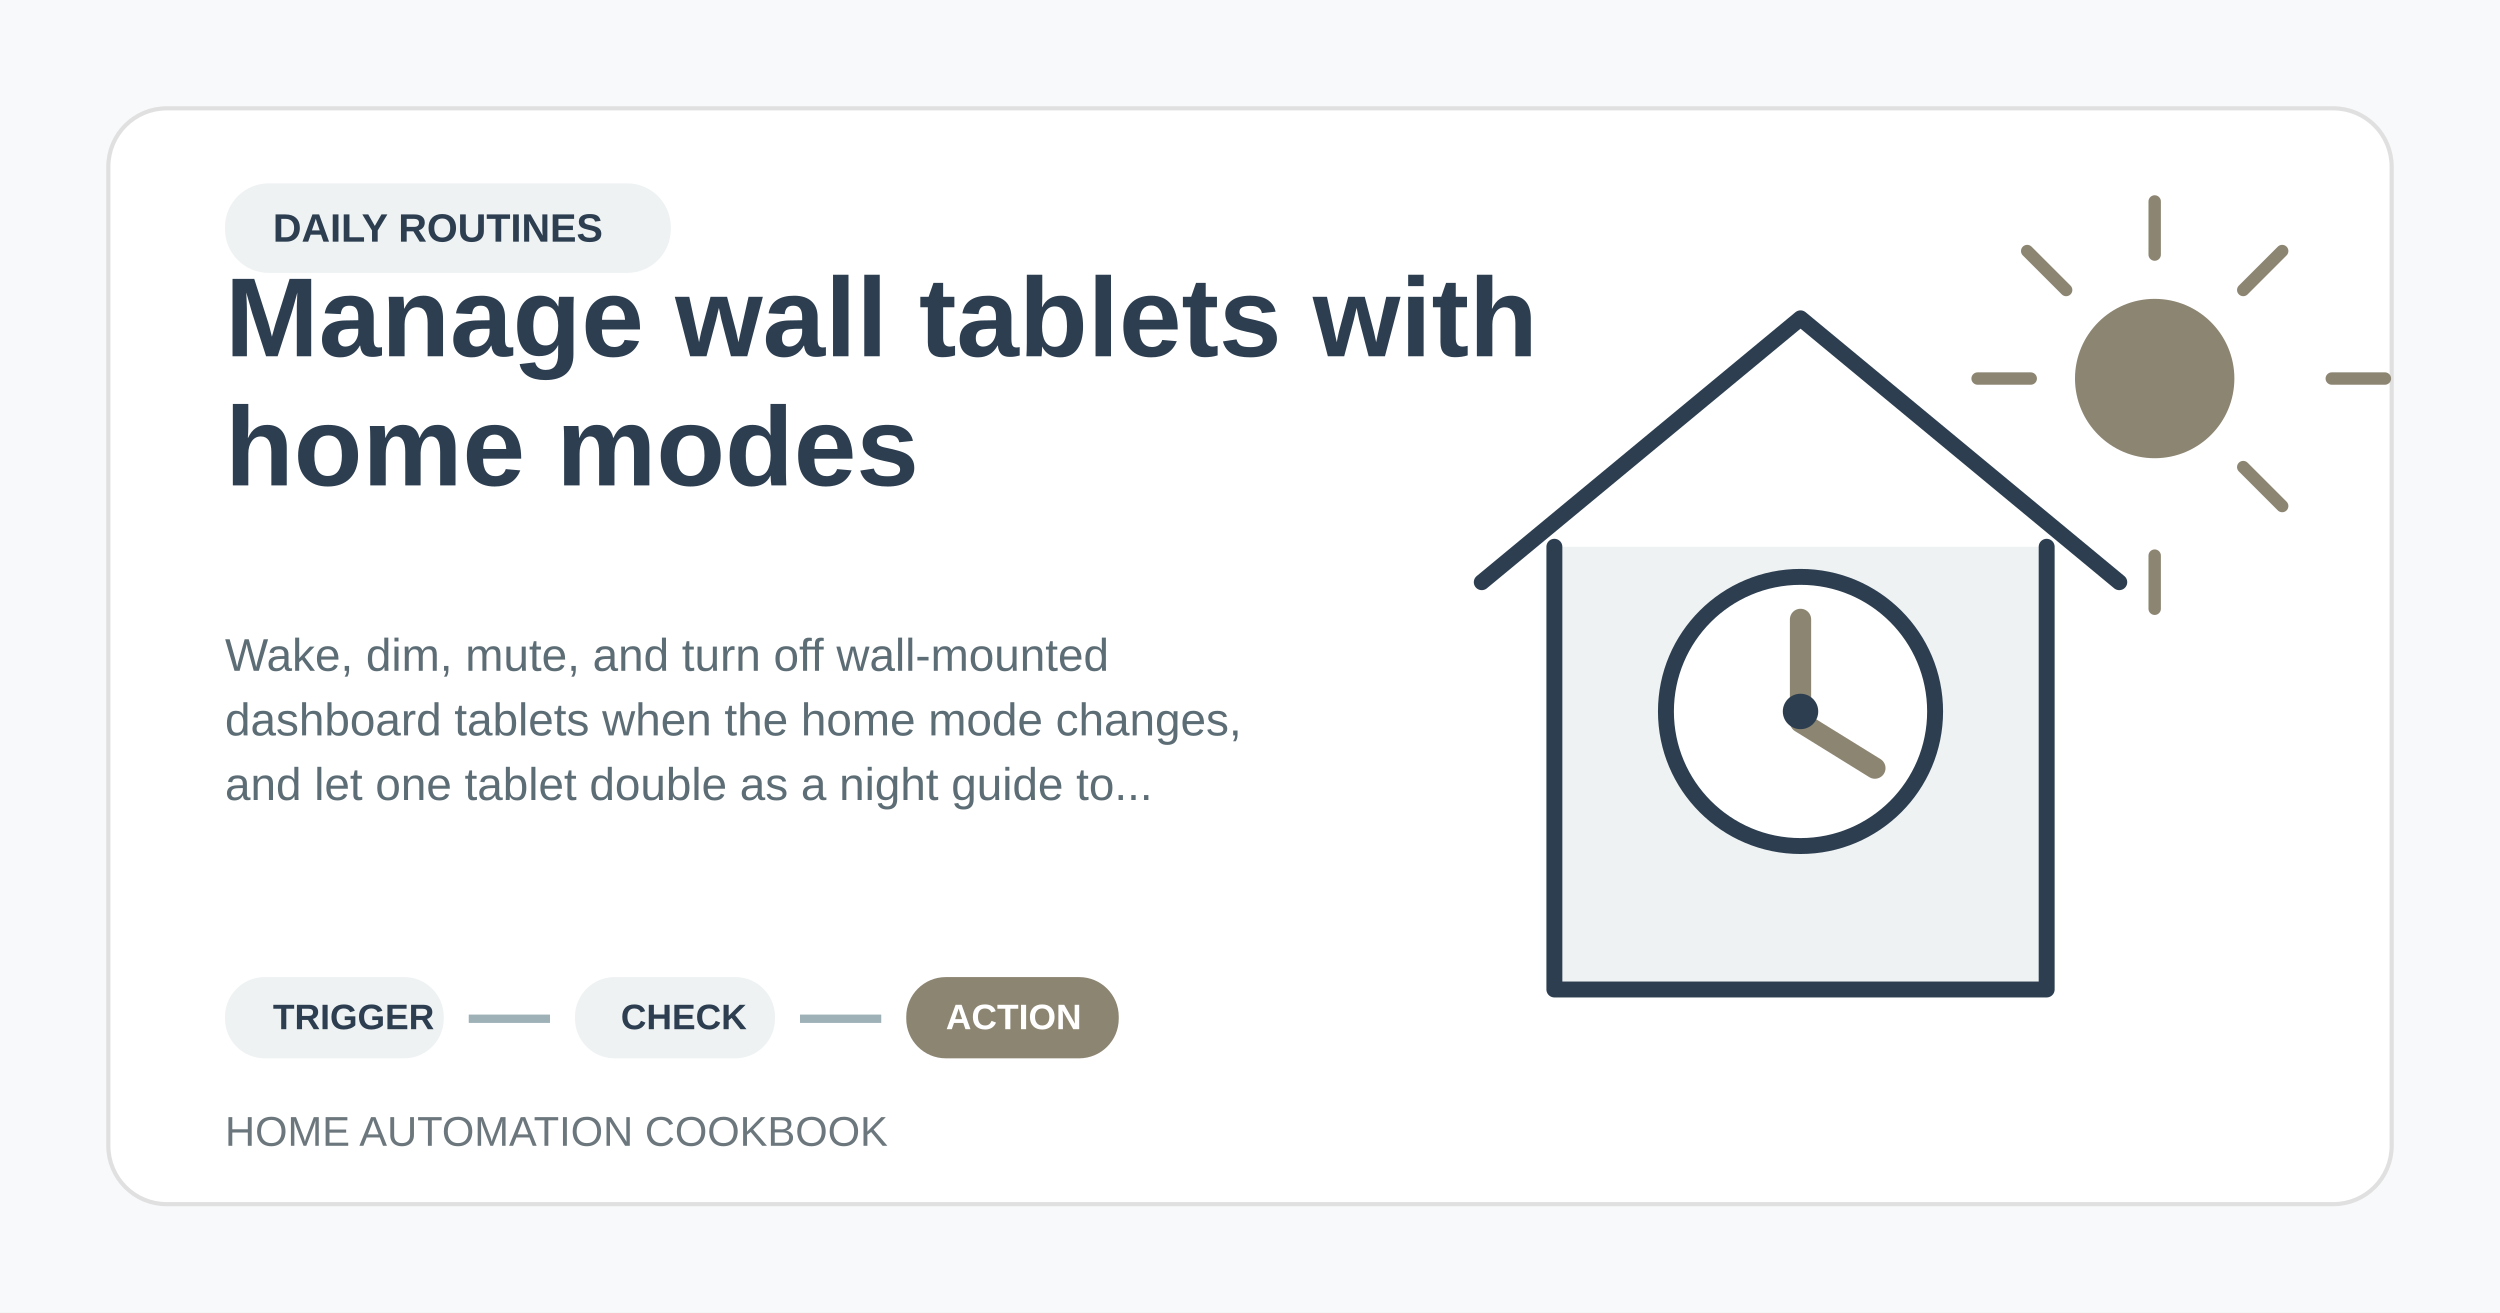
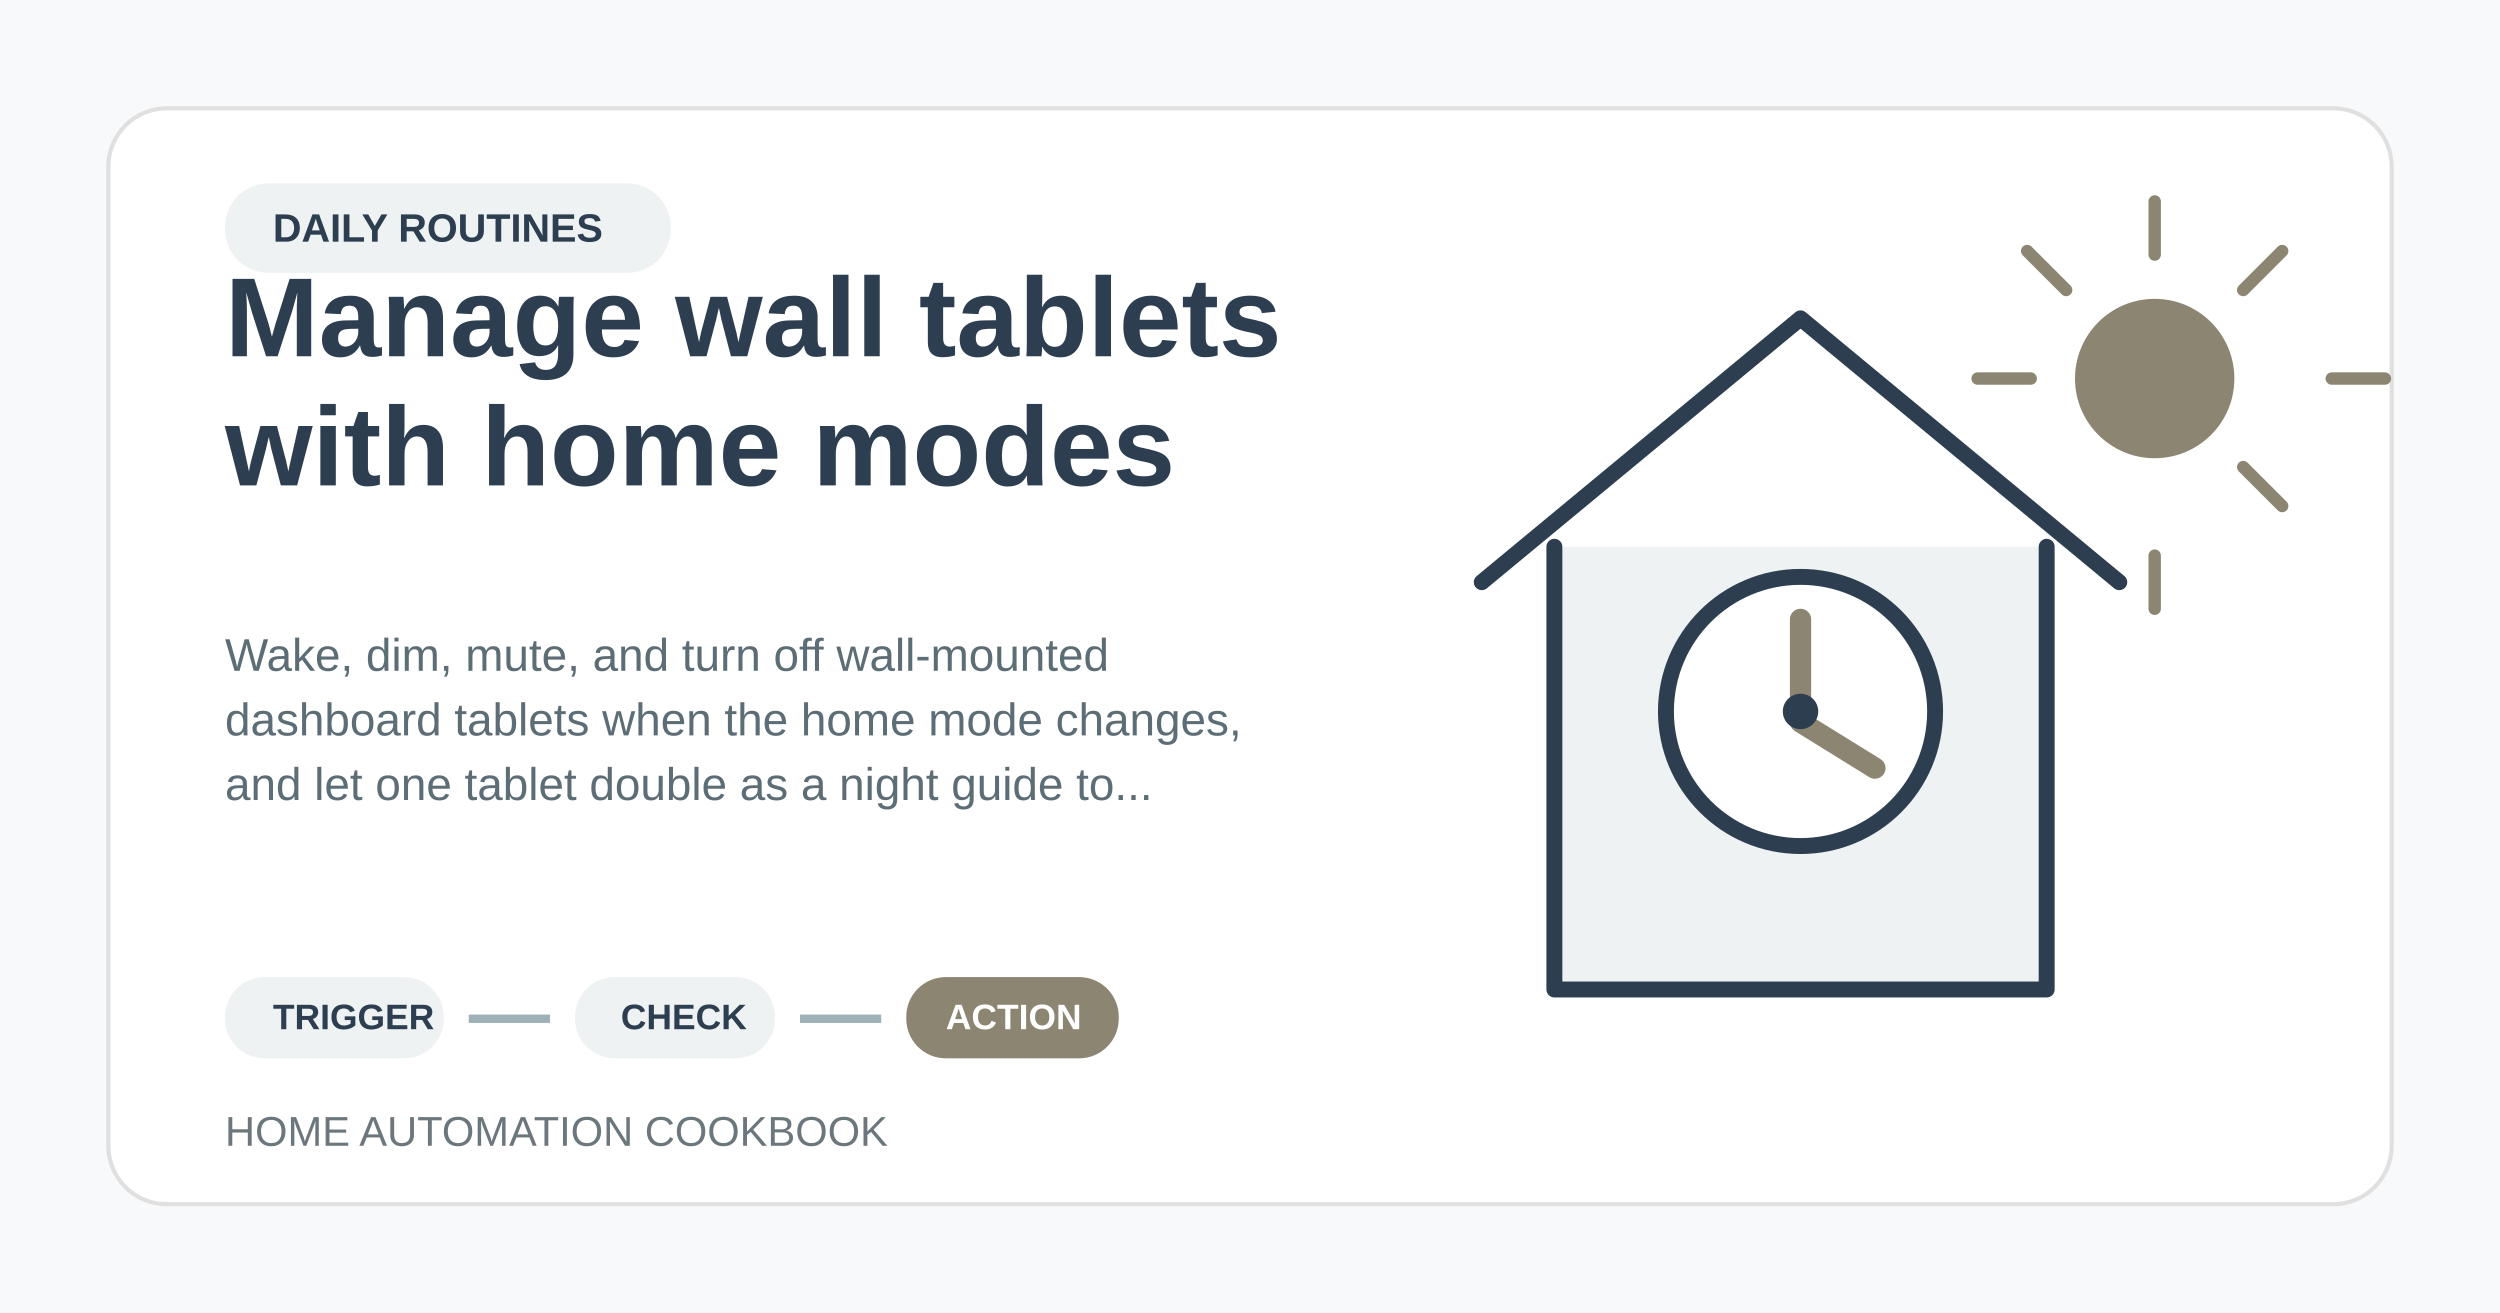
<svg xmlns="http://www.w3.org/2000/svg" width="1200" height="630" viewBox="0 0 1200 630" role="img" aria-labelledby="title desc">
  <style>
  @media (prefers-color-scheme: dark) {
    rect[fill="#f8f9fa"] { fill: #14191c; }
    rect[fill="#ffffff"], path[fill="#ffffff"] { fill: #1d2428; }
    [fill="#eef2f3"] { fill: #293238; }
    text[fill="#2c3e50"], circle[fill="#2c3e50"] { fill: #e7edef; }
    text[fill="#5d6d75"], text[fill="#6b777c"] { fill: #b7c2c6; }
    [stroke="#2c3e50"] { stroke: #d7e0e3; }
    [stroke="#9db1b6"] { stroke: #72858c; }
    [stroke="#e0e0e0"] { stroke: #3d494f; }
  }
</style>
  <rect width="1200" height="630" fill="#f8f9fa" />
  <rect x="52" y="52" width="1096" height="526" rx="28" fill="#ffffff" stroke="#e0e0e0" stroke-width="2" />
  <rect x="108" y="88" width="214" height="43" rx="21" fill="#eef2f3" />
  <text x="131" y="116" fill="#2c3e50" font-family="Segoe UI, Arial, sans-serif" font-size="19" font-weight="600">DAILY ROUTINES</text>
-   <text x="108" y="171" fill="#2c3e50" font-family="Segoe UI, Arial, sans-serif" font-size="54" font-weight="700">Manage wall tablets with</text>
-   <text x="108" y="233" fill="#2c3e50" font-family="Segoe UI, Arial, sans-serif" font-size="54" font-weight="700">home modes</text>
+   <text x="108" y="171" fill="#2c3e50" font-family="Segoe UI, Arial, sans-serif" font-size="54" font-weight="700">Manage wall tablets</text>
+   <text x="108" y="233" fill="#2c3e50" font-family="Segoe UI, Arial, sans-serif" font-size="54" font-weight="700">with home modes</text>
  <text x="108" y="322" fill="#5d6d75" font-family="Segoe UI, Arial, sans-serif" font-size="22">Wake, dim, mute, and turn off wall-mounted</text>
  <text x="108" y="353" fill="#5d6d75" font-family="Segoe UI, Arial, sans-serif" font-size="22">dashboard tablets when the home mode changes,</text>
  <text x="108" y="384" fill="#5d6d75" font-family="Segoe UI, Arial, sans-serif" font-size="22">and let one tablet double as a night guide to...</text>
  <g transform="translate(108 469)" font-family="Segoe UI, Arial, sans-serif" font-size="17" font-weight="600">
    <rect width="105" height="39" rx="19" fill="#eef2f3" />
    <text x="23" y="25" fill="#2c3e50">TRIGGER</text>
    <path d="M117 20h39" stroke="#9db1b6" stroke-width="4" />
    <rect x="168" width="96" height="39" rx="19" fill="#eef2f3" />
    <text x="190" y="25" fill="#2c3e50">CHECK</text>
    <path d="M276 20h39" stroke="#9db1b6" stroke-width="4" />
    <rect x="327" width="102" height="39" rx="19" fill="#8c8572" />
    <text x="346" y="25" fill="#ffffff">ACTION</text>
  </g>
  <g transform="translate(690 112) scale(.85)" fill="none" stroke="#2c3e50" stroke-width="9" stroke-linecap="round" stroke-linejoin="round">
    <path d="M25 197 205 48l180 149" />
    <path d="M66 177v250h278V177" fill="#eef2f3" />
    <circle cx="205" cy="270" r="76" fill="#ffffff" />
    <path d="M205 218v58l42 26" stroke="#8c8572" stroke-width="12" />
    <circle cx="205" cy="270" r="10" fill="#2c3e50" stroke="none" />
    <circle cx="405" cy="82" r="45" fill="#8c8572" stroke="none" />
    <path d="M405 12V-18M405 182v30M335 82h-30M505 82h30M355 32l-22-22M455 132l22 22M455 32l22-22" stroke="#8c8572" stroke-width="7" />
  </g>
  <text x="108" y="550" fill="#6b777c" font-family="Segoe UI, Arial, sans-serif" font-size="20">HOME AUTOMATION COOKBOOK</text>
</svg>
